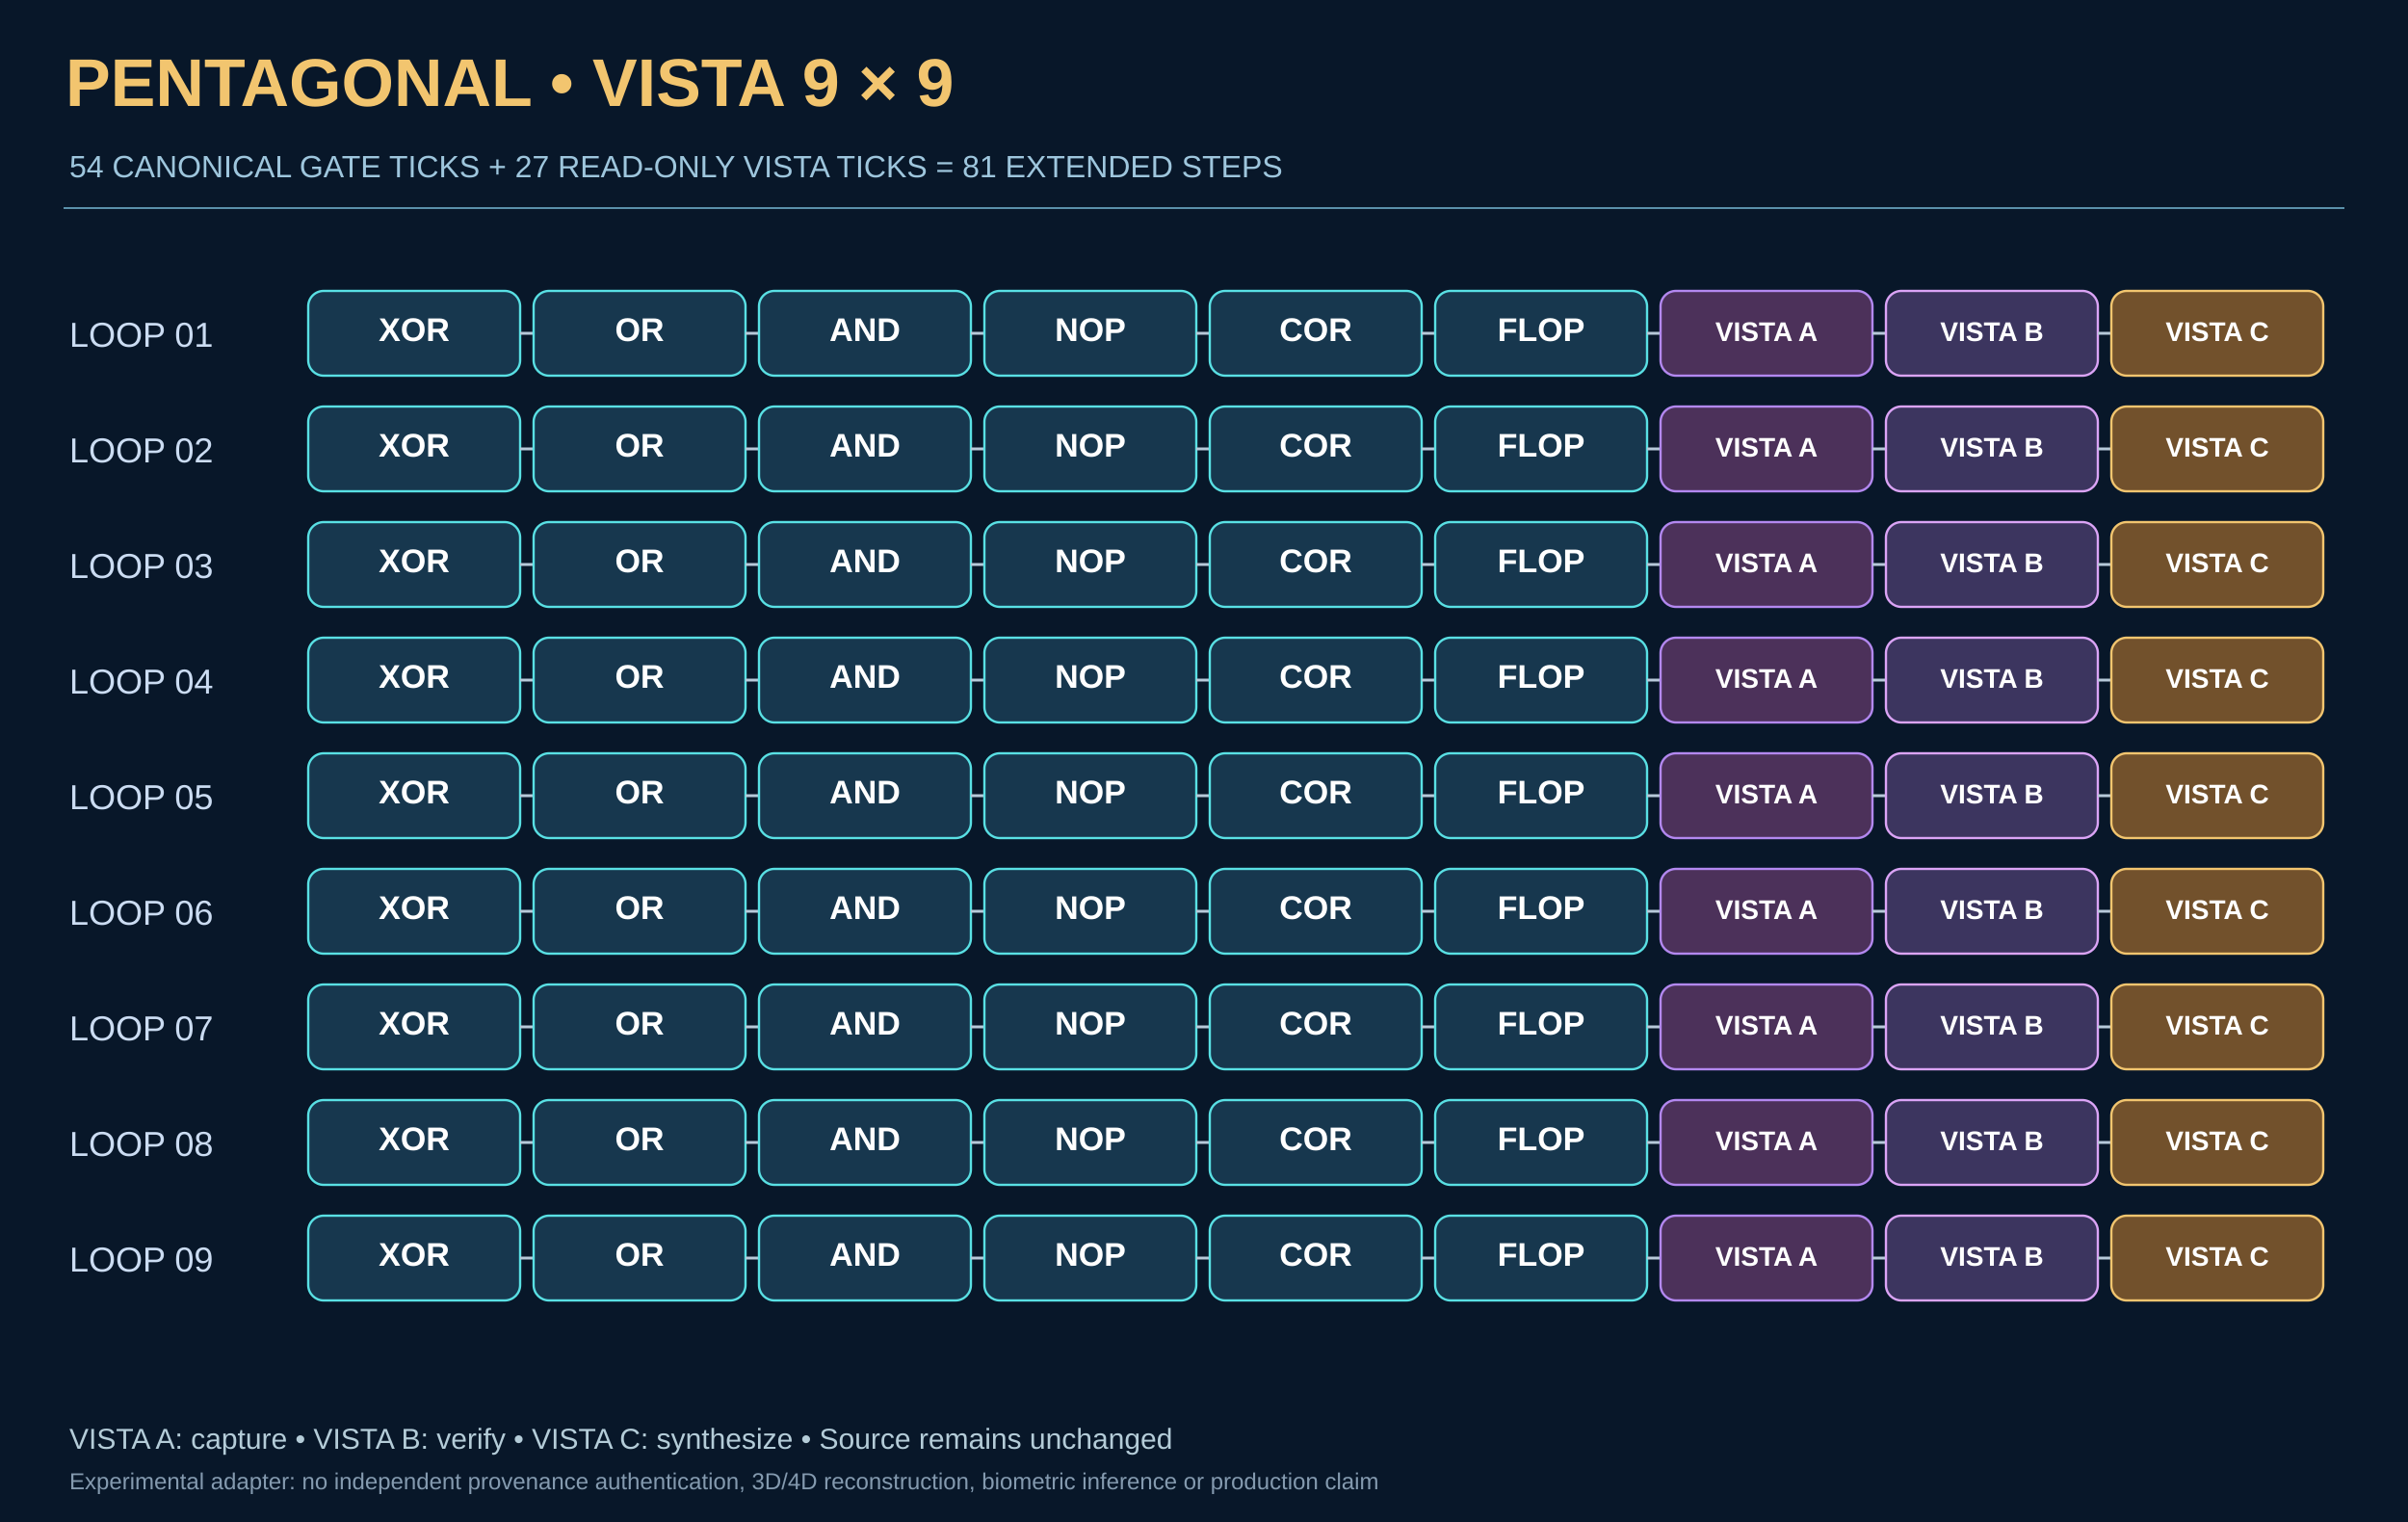
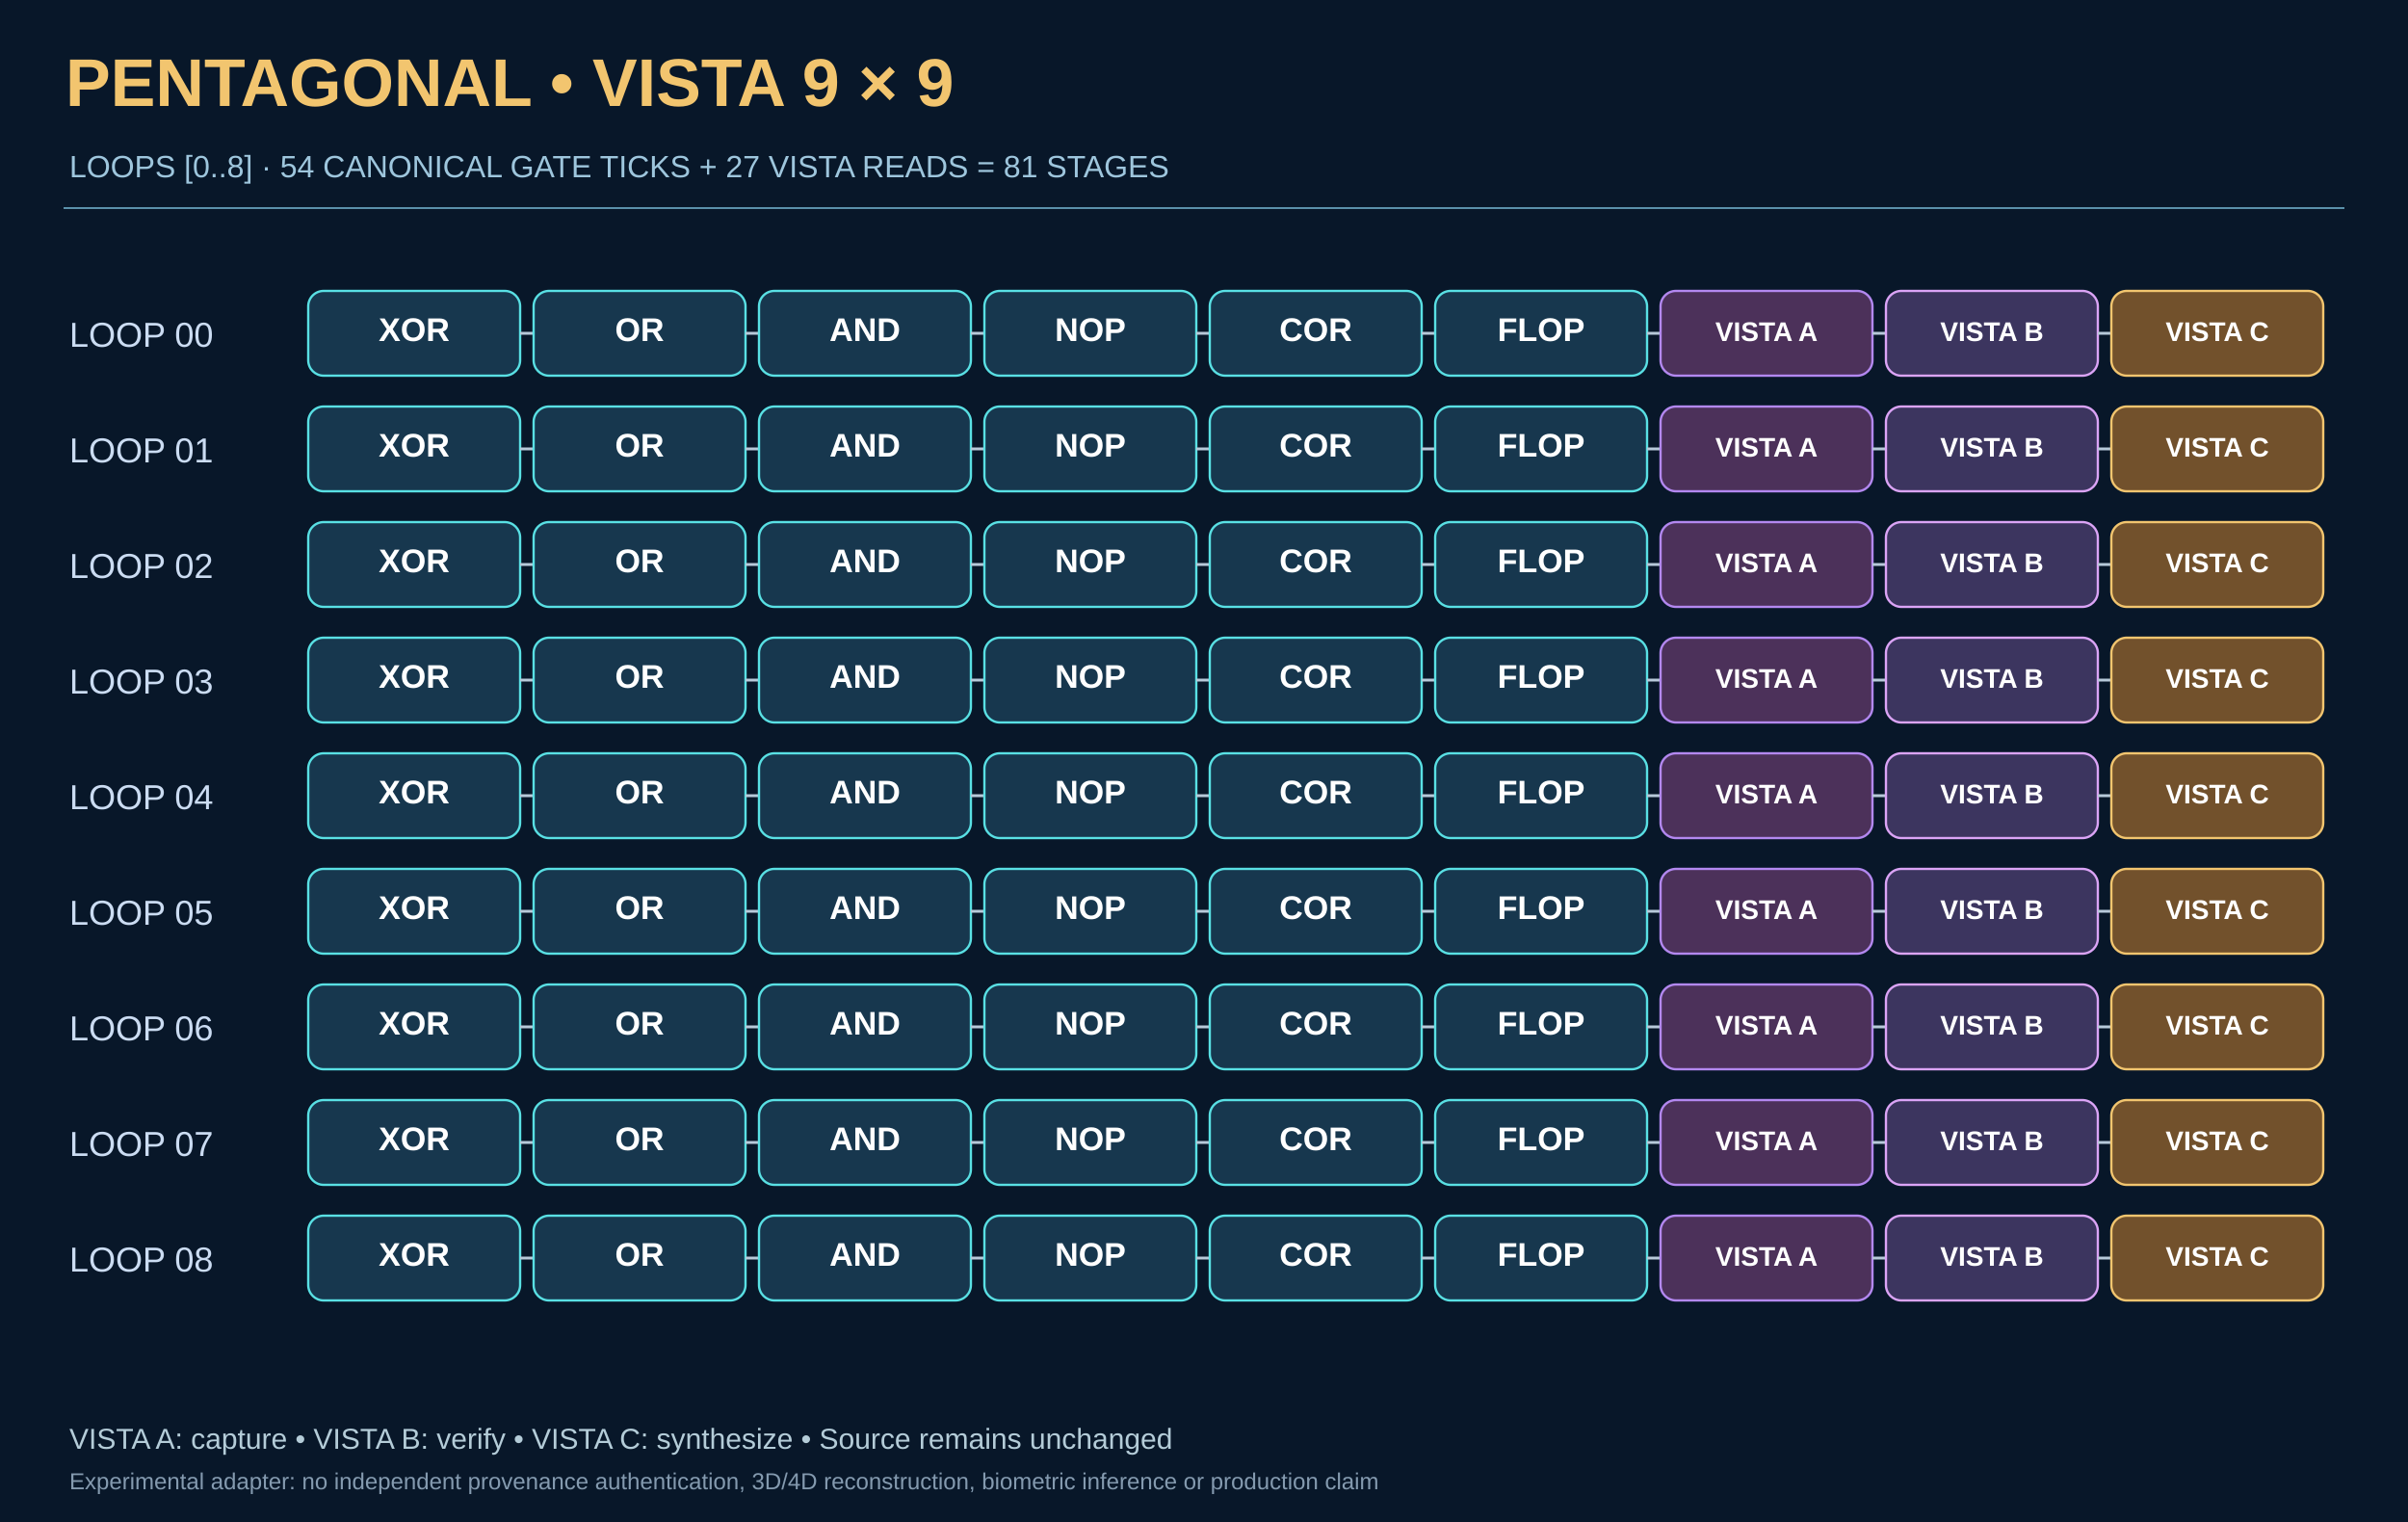
<svg xmlns="http://www.w3.org/2000/svg" role="img" aria-labelledby="title desc" width="1250" height="790" viewBox="0 0 1250 790">
  <rect width="1250" height="790" fill="#081729" />
  <text x="34" y="55" font-family="Arial,sans-serif" font-size="35" font-weight="700" fill="#F2C56F">PENTAGONAL • VISTA 9 × 9</text>
-   <text x="36" y="92" font-family="Arial,sans-serif" font-size="16" fill="#9EC6DD">54 CANONICAL GATE TICKS   +   27 READ-ONLY VISTA TICKS   =   81 EXTENDED STEPS</text>
+   <text x="36" y="92" font-family="Arial,sans-serif" font-size="16" fill="#9EC6DD">LOOPS [0..8]   ·   54 CANONICAL GATE TICKS + 27 VISTA READS = 81 STAGES</text>
  <line x1="33" y1="108" x2="1217" y2="108" stroke="#5A90AA" />
-   <text x="36" y="180" font-family="Arial,sans-serif" font-size="18" fill="#CBDCF2">LOOP 01</text>
+   <text x="36" y="180" font-family="Arial,sans-serif" font-size="18" fill="#CBDCF2">LOOP 00</text>
  <rect x="160" y="151" width="110" height="44" rx="8" fill="#17374E" stroke="#59E0E4" stroke-width="1.2" />
  <text x="215" y="177" text-anchor="middle" font-family="Arial,sans-serif" font-size="17" font-weight="700" fill="#FFFFFF">XOR</text>
  <path d="M 270 173 h 7" stroke="#B7C9D9" stroke-width="1.5" />
  <rect x="277" y="151" width="110" height="44" rx="8" fill="#17374E" stroke="#59E0E4" stroke-width="1.2" />
  <text x="332" y="177" text-anchor="middle" font-family="Arial,sans-serif" font-size="17" font-weight="700" fill="#FFFFFF">OR</text>
  <path d="M 387 173 h 7" stroke="#B7C9D9" stroke-width="1.5" />
  <rect x="394" y="151" width="110" height="44" rx="8" fill="#17374E" stroke="#59E0E4" stroke-width="1.2" />
  <text x="449" y="177" text-anchor="middle" font-family="Arial,sans-serif" font-size="17" font-weight="700" fill="#FFFFFF">AND</text>
  <path d="M 504 173 h 7" stroke="#B7C9D9" stroke-width="1.5" />
  <rect x="511" y="151" width="110" height="44" rx="8" fill="#17374E" stroke="#59E0E4" stroke-width="1.2" />
  <text x="566" y="177" text-anchor="middle" font-family="Arial,sans-serif" font-size="17" font-weight="700" fill="#FFFFFF">NOP</text>
  <path d="M 621 173 h 7" stroke="#B7C9D9" stroke-width="1.5" />
  <rect x="628" y="151" width="110" height="44" rx="8" fill="#17374E" stroke="#59E0E4" stroke-width="1.2" />
  <text x="683" y="177" text-anchor="middle" font-family="Arial,sans-serif" font-size="17" font-weight="700" fill="#FFFFFF">COR</text>
  <path d="M 738 173 h 7" stroke="#B7C9D9" stroke-width="1.5" />
  <rect x="745" y="151" width="110" height="44" rx="8" fill="#17374E" stroke="#59E0E4" stroke-width="1.2" />
  <text x="800" y="177" text-anchor="middle" font-family="Arial,sans-serif" font-size="17" font-weight="700" fill="#FFFFFF">FLOP</text>
  <path d="M 855 173 h 7" stroke="#B7C9D9" stroke-width="1.5" />
  <rect x="862" y="151" width="110" height="44" rx="8" fill="#4C315A" stroke="#B388F0" stroke-width="1.2" />
  <text x="917" y="177" text-anchor="middle" font-family="Arial,sans-serif" font-size="14" font-weight="700" fill="#FFFFFF">VISTA A</text>
  <path d="M 972 173 h 7" stroke="#B7C9D9" stroke-width="1.5" />
  <rect x="979" y="151" width="110" height="44" rx="8" fill="#3C355F" stroke="#DBA4F6" stroke-width="1.2" />
  <text x="1034" y="177" text-anchor="middle" font-family="Arial,sans-serif" font-size="14" font-weight="700" fill="#FFFFFF">VISTA B</text>
  <path d="M 1089 173 h 7" stroke="#B7C9D9" stroke-width="1.5" />
  <rect x="1096" y="151" width="110" height="44" rx="8" fill="#72512C" stroke="#F2C56F" stroke-width="1.2" />
  <text x="1151" y="177" text-anchor="middle" font-family="Arial,sans-serif" font-size="14" font-weight="700" fill="#FFFFFF">VISTA C</text>
-   <text x="36" y="240" font-family="Arial,sans-serif" font-size="18" fill="#CBDCF2">LOOP 02</text>
+   <text x="36" y="240" font-family="Arial,sans-serif" font-size="18" fill="#CBDCF2">LOOP 01</text>
  <rect x="160" y="211" width="110" height="44" rx="8" fill="#17374E" stroke="#59E0E4" stroke-width="1.2" />
  <text x="215" y="237" text-anchor="middle" font-family="Arial,sans-serif" font-size="17" font-weight="700" fill="#FFFFFF">XOR</text>
  <path d="M 270 233 h 7" stroke="#B7C9D9" stroke-width="1.5" />
  <rect x="277" y="211" width="110" height="44" rx="8" fill="#17374E" stroke="#59E0E4" stroke-width="1.2" />
  <text x="332" y="237" text-anchor="middle" font-family="Arial,sans-serif" font-size="17" font-weight="700" fill="#FFFFFF">OR</text>
  <path d="M 387 233 h 7" stroke="#B7C9D9" stroke-width="1.5" />
  <rect x="394" y="211" width="110" height="44" rx="8" fill="#17374E" stroke="#59E0E4" stroke-width="1.2" />
  <text x="449" y="237" text-anchor="middle" font-family="Arial,sans-serif" font-size="17" font-weight="700" fill="#FFFFFF">AND</text>
  <path d="M 504 233 h 7" stroke="#B7C9D9" stroke-width="1.5" />
  <rect x="511" y="211" width="110" height="44" rx="8" fill="#17374E" stroke="#59E0E4" stroke-width="1.2" />
  <text x="566" y="237" text-anchor="middle" font-family="Arial,sans-serif" font-size="17" font-weight="700" fill="#FFFFFF">NOP</text>
  <path d="M 621 233 h 7" stroke="#B7C9D9" stroke-width="1.5" />
  <rect x="628" y="211" width="110" height="44" rx="8" fill="#17374E" stroke="#59E0E4" stroke-width="1.2" />
  <text x="683" y="237" text-anchor="middle" font-family="Arial,sans-serif" font-size="17" font-weight="700" fill="#FFFFFF">COR</text>
  <path d="M 738 233 h 7" stroke="#B7C9D9" stroke-width="1.5" />
  <rect x="745" y="211" width="110" height="44" rx="8" fill="#17374E" stroke="#59E0E4" stroke-width="1.2" />
  <text x="800" y="237" text-anchor="middle" font-family="Arial,sans-serif" font-size="17" font-weight="700" fill="#FFFFFF">FLOP</text>
  <path d="M 855 233 h 7" stroke="#B7C9D9" stroke-width="1.5" />
  <rect x="862" y="211" width="110" height="44" rx="8" fill="#4C315A" stroke="#B388F0" stroke-width="1.2" />
  <text x="917" y="237" text-anchor="middle" font-family="Arial,sans-serif" font-size="14" font-weight="700" fill="#FFFFFF">VISTA A</text>
  <path d="M 972 233 h 7" stroke="#B7C9D9" stroke-width="1.5" />
  <rect x="979" y="211" width="110" height="44" rx="8" fill="#3C355F" stroke="#DBA4F6" stroke-width="1.2" />
  <text x="1034" y="237" text-anchor="middle" font-family="Arial,sans-serif" font-size="14" font-weight="700" fill="#FFFFFF">VISTA B</text>
  <path d="M 1089 233 h 7" stroke="#B7C9D9" stroke-width="1.5" />
  <rect x="1096" y="211" width="110" height="44" rx="8" fill="#72512C" stroke="#F2C56F" stroke-width="1.2" />
  <text x="1151" y="237" text-anchor="middle" font-family="Arial,sans-serif" font-size="14" font-weight="700" fill="#FFFFFF">VISTA C</text>
-   <text x="36" y="300" font-family="Arial,sans-serif" font-size="18" fill="#CBDCF2">LOOP 03</text>
+   <text x="36" y="300" font-family="Arial,sans-serif" font-size="18" fill="#CBDCF2">LOOP 02</text>
  <rect x="160" y="271" width="110" height="44" rx="8" fill="#17374E" stroke="#59E0E4" stroke-width="1.2" />
  <text x="215" y="297" text-anchor="middle" font-family="Arial,sans-serif" font-size="17" font-weight="700" fill="#FFFFFF">XOR</text>
  <path d="M 270 293 h 7" stroke="#B7C9D9" stroke-width="1.5" />
  <rect x="277" y="271" width="110" height="44" rx="8" fill="#17374E" stroke="#59E0E4" stroke-width="1.2" />
  <text x="332" y="297" text-anchor="middle" font-family="Arial,sans-serif" font-size="17" font-weight="700" fill="#FFFFFF">OR</text>
  <path d="M 387 293 h 7" stroke="#B7C9D9" stroke-width="1.5" />
  <rect x="394" y="271" width="110" height="44" rx="8" fill="#17374E" stroke="#59E0E4" stroke-width="1.2" />
  <text x="449" y="297" text-anchor="middle" font-family="Arial,sans-serif" font-size="17" font-weight="700" fill="#FFFFFF">AND</text>
  <path d="M 504 293 h 7" stroke="#B7C9D9" stroke-width="1.5" />
  <rect x="511" y="271" width="110" height="44" rx="8" fill="#17374E" stroke="#59E0E4" stroke-width="1.2" />
  <text x="566" y="297" text-anchor="middle" font-family="Arial,sans-serif" font-size="17" font-weight="700" fill="#FFFFFF">NOP</text>
  <path d="M 621 293 h 7" stroke="#B7C9D9" stroke-width="1.5" />
  <rect x="628" y="271" width="110" height="44" rx="8" fill="#17374E" stroke="#59E0E4" stroke-width="1.2" />
  <text x="683" y="297" text-anchor="middle" font-family="Arial,sans-serif" font-size="17" font-weight="700" fill="#FFFFFF">COR</text>
  <path d="M 738 293 h 7" stroke="#B7C9D9" stroke-width="1.5" />
  <rect x="745" y="271" width="110" height="44" rx="8" fill="#17374E" stroke="#59E0E4" stroke-width="1.2" />
  <text x="800" y="297" text-anchor="middle" font-family="Arial,sans-serif" font-size="17" font-weight="700" fill="#FFFFFF">FLOP</text>
  <path d="M 855 293 h 7" stroke="#B7C9D9" stroke-width="1.5" />
  <rect x="862" y="271" width="110" height="44" rx="8" fill="#4C315A" stroke="#B388F0" stroke-width="1.2" />
  <text x="917" y="297" text-anchor="middle" font-family="Arial,sans-serif" font-size="14" font-weight="700" fill="#FFFFFF">VISTA A</text>
  <path d="M 972 293 h 7" stroke="#B7C9D9" stroke-width="1.5" />
  <rect x="979" y="271" width="110" height="44" rx="8" fill="#3C355F" stroke="#DBA4F6" stroke-width="1.2" />
  <text x="1034" y="297" text-anchor="middle" font-family="Arial,sans-serif" font-size="14" font-weight="700" fill="#FFFFFF">VISTA B</text>
  <path d="M 1089 293 h 7" stroke="#B7C9D9" stroke-width="1.5" />
  <rect x="1096" y="271" width="110" height="44" rx="8" fill="#72512C" stroke="#F2C56F" stroke-width="1.2" />
  <text x="1151" y="297" text-anchor="middle" font-family="Arial,sans-serif" font-size="14" font-weight="700" fill="#FFFFFF">VISTA C</text>
-   <text x="36" y="360" font-family="Arial,sans-serif" font-size="18" fill="#CBDCF2">LOOP 04</text>
+   <text x="36" y="360" font-family="Arial,sans-serif" font-size="18" fill="#CBDCF2">LOOP 03</text>
  <rect x="160" y="331" width="110" height="44" rx="8" fill="#17374E" stroke="#59E0E4" stroke-width="1.2" />
  <text x="215" y="357" text-anchor="middle" font-family="Arial,sans-serif" font-size="17" font-weight="700" fill="#FFFFFF">XOR</text>
  <path d="M 270 353 h 7" stroke="#B7C9D9" stroke-width="1.5" />
  <rect x="277" y="331" width="110" height="44" rx="8" fill="#17374E" stroke="#59E0E4" stroke-width="1.2" />
  <text x="332" y="357" text-anchor="middle" font-family="Arial,sans-serif" font-size="17" font-weight="700" fill="#FFFFFF">OR</text>
  <path d="M 387 353 h 7" stroke="#B7C9D9" stroke-width="1.5" />
  <rect x="394" y="331" width="110" height="44" rx="8" fill="#17374E" stroke="#59E0E4" stroke-width="1.2" />
  <text x="449" y="357" text-anchor="middle" font-family="Arial,sans-serif" font-size="17" font-weight="700" fill="#FFFFFF">AND</text>
  <path d="M 504 353 h 7" stroke="#B7C9D9" stroke-width="1.5" />
  <rect x="511" y="331" width="110" height="44" rx="8" fill="#17374E" stroke="#59E0E4" stroke-width="1.2" />
  <text x="566" y="357" text-anchor="middle" font-family="Arial,sans-serif" font-size="17" font-weight="700" fill="#FFFFFF">NOP</text>
  <path d="M 621 353 h 7" stroke="#B7C9D9" stroke-width="1.5" />
  <rect x="628" y="331" width="110" height="44" rx="8" fill="#17374E" stroke="#59E0E4" stroke-width="1.2" />
  <text x="683" y="357" text-anchor="middle" font-family="Arial,sans-serif" font-size="17" font-weight="700" fill="#FFFFFF">COR</text>
  <path d="M 738 353 h 7" stroke="#B7C9D9" stroke-width="1.5" />
  <rect x="745" y="331" width="110" height="44" rx="8" fill="#17374E" stroke="#59E0E4" stroke-width="1.2" />
  <text x="800" y="357" text-anchor="middle" font-family="Arial,sans-serif" font-size="17" font-weight="700" fill="#FFFFFF">FLOP</text>
  <path d="M 855 353 h 7" stroke="#B7C9D9" stroke-width="1.5" />
  <rect x="862" y="331" width="110" height="44" rx="8" fill="#4C315A" stroke="#B388F0" stroke-width="1.2" />
  <text x="917" y="357" text-anchor="middle" font-family="Arial,sans-serif" font-size="14" font-weight="700" fill="#FFFFFF">VISTA A</text>
  <path d="M 972 353 h 7" stroke="#B7C9D9" stroke-width="1.5" />
  <rect x="979" y="331" width="110" height="44" rx="8" fill="#3C355F" stroke="#DBA4F6" stroke-width="1.2" />
  <text x="1034" y="357" text-anchor="middle" font-family="Arial,sans-serif" font-size="14" font-weight="700" fill="#FFFFFF">VISTA B</text>
  <path d="M 1089 353 h 7" stroke="#B7C9D9" stroke-width="1.5" />
  <rect x="1096" y="331" width="110" height="44" rx="8" fill="#72512C" stroke="#F2C56F" stroke-width="1.2" />
  <text x="1151" y="357" text-anchor="middle" font-family="Arial,sans-serif" font-size="14" font-weight="700" fill="#FFFFFF">VISTA C</text>
-   <text x="36" y="420" font-family="Arial,sans-serif" font-size="18" fill="#CBDCF2">LOOP 05</text>
+   <text x="36" y="420" font-family="Arial,sans-serif" font-size="18" fill="#CBDCF2">LOOP 04</text>
  <rect x="160" y="391" width="110" height="44" rx="8" fill="#17374E" stroke="#59E0E4" stroke-width="1.2" />
  <text x="215" y="417" text-anchor="middle" font-family="Arial,sans-serif" font-size="17" font-weight="700" fill="#FFFFFF">XOR</text>
  <path d="M 270 413 h 7" stroke="#B7C9D9" stroke-width="1.5" />
  <rect x="277" y="391" width="110" height="44" rx="8" fill="#17374E" stroke="#59E0E4" stroke-width="1.2" />
  <text x="332" y="417" text-anchor="middle" font-family="Arial,sans-serif" font-size="17" font-weight="700" fill="#FFFFFF">OR</text>
  <path d="M 387 413 h 7" stroke="#B7C9D9" stroke-width="1.5" />
  <rect x="394" y="391" width="110" height="44" rx="8" fill="#17374E" stroke="#59E0E4" stroke-width="1.2" />
  <text x="449" y="417" text-anchor="middle" font-family="Arial,sans-serif" font-size="17" font-weight="700" fill="#FFFFFF">AND</text>
  <path d="M 504 413 h 7" stroke="#B7C9D9" stroke-width="1.5" />
  <rect x="511" y="391" width="110" height="44" rx="8" fill="#17374E" stroke="#59E0E4" stroke-width="1.2" />
  <text x="566" y="417" text-anchor="middle" font-family="Arial,sans-serif" font-size="17" font-weight="700" fill="#FFFFFF">NOP</text>
  <path d="M 621 413 h 7" stroke="#B7C9D9" stroke-width="1.5" />
  <rect x="628" y="391" width="110" height="44" rx="8" fill="#17374E" stroke="#59E0E4" stroke-width="1.2" />
  <text x="683" y="417" text-anchor="middle" font-family="Arial,sans-serif" font-size="17" font-weight="700" fill="#FFFFFF">COR</text>
  <path d="M 738 413 h 7" stroke="#B7C9D9" stroke-width="1.5" />
  <rect x="745" y="391" width="110" height="44" rx="8" fill="#17374E" stroke="#59E0E4" stroke-width="1.2" />
  <text x="800" y="417" text-anchor="middle" font-family="Arial,sans-serif" font-size="17" font-weight="700" fill="#FFFFFF">FLOP</text>
  <path d="M 855 413 h 7" stroke="#B7C9D9" stroke-width="1.5" />
  <rect x="862" y="391" width="110" height="44" rx="8" fill="#4C315A" stroke="#B388F0" stroke-width="1.2" />
  <text x="917" y="417" text-anchor="middle" font-family="Arial,sans-serif" font-size="14" font-weight="700" fill="#FFFFFF">VISTA A</text>
  <path d="M 972 413 h 7" stroke="#B7C9D9" stroke-width="1.5" />
  <rect x="979" y="391" width="110" height="44" rx="8" fill="#3C355F" stroke="#DBA4F6" stroke-width="1.2" />
  <text x="1034" y="417" text-anchor="middle" font-family="Arial,sans-serif" font-size="14" font-weight="700" fill="#FFFFFF">VISTA B</text>
  <path d="M 1089 413 h 7" stroke="#B7C9D9" stroke-width="1.5" />
  <rect x="1096" y="391" width="110" height="44" rx="8" fill="#72512C" stroke="#F2C56F" stroke-width="1.2" />
  <text x="1151" y="417" text-anchor="middle" font-family="Arial,sans-serif" font-size="14" font-weight="700" fill="#FFFFFF">VISTA C</text>
-   <text x="36" y="480" font-family="Arial,sans-serif" font-size="18" fill="#CBDCF2">LOOP 06</text>
+   <text x="36" y="480" font-family="Arial,sans-serif" font-size="18" fill="#CBDCF2">LOOP 05</text>
  <rect x="160" y="451" width="110" height="44" rx="8" fill="#17374E" stroke="#59E0E4" stroke-width="1.2" />
  <text x="215" y="477" text-anchor="middle" font-family="Arial,sans-serif" font-size="17" font-weight="700" fill="#FFFFFF">XOR</text>
  <path d="M 270 473 h 7" stroke="#B7C9D9" stroke-width="1.5" />
  <rect x="277" y="451" width="110" height="44" rx="8" fill="#17374E" stroke="#59E0E4" stroke-width="1.2" />
  <text x="332" y="477" text-anchor="middle" font-family="Arial,sans-serif" font-size="17" font-weight="700" fill="#FFFFFF">OR</text>
  <path d="M 387 473 h 7" stroke="#B7C9D9" stroke-width="1.5" />
  <rect x="394" y="451" width="110" height="44" rx="8" fill="#17374E" stroke="#59E0E4" stroke-width="1.2" />
  <text x="449" y="477" text-anchor="middle" font-family="Arial,sans-serif" font-size="17" font-weight="700" fill="#FFFFFF">AND</text>
  <path d="M 504 473 h 7" stroke="#B7C9D9" stroke-width="1.5" />
  <rect x="511" y="451" width="110" height="44" rx="8" fill="#17374E" stroke="#59E0E4" stroke-width="1.2" />
  <text x="566" y="477" text-anchor="middle" font-family="Arial,sans-serif" font-size="17" font-weight="700" fill="#FFFFFF">NOP</text>
  <path d="M 621 473 h 7" stroke="#B7C9D9" stroke-width="1.5" />
  <rect x="628" y="451" width="110" height="44" rx="8" fill="#17374E" stroke="#59E0E4" stroke-width="1.2" />
  <text x="683" y="477" text-anchor="middle" font-family="Arial,sans-serif" font-size="17" font-weight="700" fill="#FFFFFF">COR</text>
  <path d="M 738 473 h 7" stroke="#B7C9D9" stroke-width="1.5" />
  <rect x="745" y="451" width="110" height="44" rx="8" fill="#17374E" stroke="#59E0E4" stroke-width="1.2" />
  <text x="800" y="477" text-anchor="middle" font-family="Arial,sans-serif" font-size="17" font-weight="700" fill="#FFFFFF">FLOP</text>
  <path d="M 855 473 h 7" stroke="#B7C9D9" stroke-width="1.5" />
  <rect x="862" y="451" width="110" height="44" rx="8" fill="#4C315A" stroke="#B388F0" stroke-width="1.2" />
  <text x="917" y="477" text-anchor="middle" font-family="Arial,sans-serif" font-size="14" font-weight="700" fill="#FFFFFF">VISTA A</text>
  <path d="M 972 473 h 7" stroke="#B7C9D9" stroke-width="1.5" />
  <rect x="979" y="451" width="110" height="44" rx="8" fill="#3C355F" stroke="#DBA4F6" stroke-width="1.2" />
  <text x="1034" y="477" text-anchor="middle" font-family="Arial,sans-serif" font-size="14" font-weight="700" fill="#FFFFFF">VISTA B</text>
  <path d="M 1089 473 h 7" stroke="#B7C9D9" stroke-width="1.5" />
  <rect x="1096" y="451" width="110" height="44" rx="8" fill="#72512C" stroke="#F2C56F" stroke-width="1.2" />
  <text x="1151" y="477" text-anchor="middle" font-family="Arial,sans-serif" font-size="14" font-weight="700" fill="#FFFFFF">VISTA C</text>
-   <text x="36" y="540" font-family="Arial,sans-serif" font-size="18" fill="#CBDCF2">LOOP 07</text>
+   <text x="36" y="540" font-family="Arial,sans-serif" font-size="18" fill="#CBDCF2">LOOP 06</text>
  <rect x="160" y="511" width="110" height="44" rx="8" fill="#17374E" stroke="#59E0E4" stroke-width="1.2" />
  <text x="215" y="537" text-anchor="middle" font-family="Arial,sans-serif" font-size="17" font-weight="700" fill="#FFFFFF">XOR</text>
  <path d="M 270 533 h 7" stroke="#B7C9D9" stroke-width="1.5" />
  <rect x="277" y="511" width="110" height="44" rx="8" fill="#17374E" stroke="#59E0E4" stroke-width="1.2" />
  <text x="332" y="537" text-anchor="middle" font-family="Arial,sans-serif" font-size="17" font-weight="700" fill="#FFFFFF">OR</text>
  <path d="M 387 533 h 7" stroke="#B7C9D9" stroke-width="1.5" />
  <rect x="394" y="511" width="110" height="44" rx="8" fill="#17374E" stroke="#59E0E4" stroke-width="1.2" />
  <text x="449" y="537" text-anchor="middle" font-family="Arial,sans-serif" font-size="17" font-weight="700" fill="#FFFFFF">AND</text>
  <path d="M 504 533 h 7" stroke="#B7C9D9" stroke-width="1.5" />
  <rect x="511" y="511" width="110" height="44" rx="8" fill="#17374E" stroke="#59E0E4" stroke-width="1.2" />
  <text x="566" y="537" text-anchor="middle" font-family="Arial,sans-serif" font-size="17" font-weight="700" fill="#FFFFFF">NOP</text>
  <path d="M 621 533 h 7" stroke="#B7C9D9" stroke-width="1.5" />
  <rect x="628" y="511" width="110" height="44" rx="8" fill="#17374E" stroke="#59E0E4" stroke-width="1.2" />
  <text x="683" y="537" text-anchor="middle" font-family="Arial,sans-serif" font-size="17" font-weight="700" fill="#FFFFFF">COR</text>
  <path d="M 738 533 h 7" stroke="#B7C9D9" stroke-width="1.5" />
  <rect x="745" y="511" width="110" height="44" rx="8" fill="#17374E" stroke="#59E0E4" stroke-width="1.2" />
  <text x="800" y="537" text-anchor="middle" font-family="Arial,sans-serif" font-size="17" font-weight="700" fill="#FFFFFF">FLOP</text>
  <path d="M 855 533 h 7" stroke="#B7C9D9" stroke-width="1.5" />
  <rect x="862" y="511" width="110" height="44" rx="8" fill="#4C315A" stroke="#B388F0" stroke-width="1.2" />
  <text x="917" y="537" text-anchor="middle" font-family="Arial,sans-serif" font-size="14" font-weight="700" fill="#FFFFFF">VISTA A</text>
  <path d="M 972 533 h 7" stroke="#B7C9D9" stroke-width="1.5" />
  <rect x="979" y="511" width="110" height="44" rx="8" fill="#3C355F" stroke="#DBA4F6" stroke-width="1.2" />
  <text x="1034" y="537" text-anchor="middle" font-family="Arial,sans-serif" font-size="14" font-weight="700" fill="#FFFFFF">VISTA B</text>
  <path d="M 1089 533 h 7" stroke="#B7C9D9" stroke-width="1.5" />
  <rect x="1096" y="511" width="110" height="44" rx="8" fill="#72512C" stroke="#F2C56F" stroke-width="1.2" />
  <text x="1151" y="537" text-anchor="middle" font-family="Arial,sans-serif" font-size="14" font-weight="700" fill="#FFFFFF">VISTA C</text>
-   <text x="36" y="600" font-family="Arial,sans-serif" font-size="18" fill="#CBDCF2">LOOP 08</text>
+   <text x="36" y="600" font-family="Arial,sans-serif" font-size="18" fill="#CBDCF2">LOOP 07</text>
  <rect x="160" y="571" width="110" height="44" rx="8" fill="#17374E" stroke="#59E0E4" stroke-width="1.2" />
  <text x="215" y="597" text-anchor="middle" font-family="Arial,sans-serif" font-size="17" font-weight="700" fill="#FFFFFF">XOR</text>
  <path d="M 270 593 h 7" stroke="#B7C9D9" stroke-width="1.5" />
  <rect x="277" y="571" width="110" height="44" rx="8" fill="#17374E" stroke="#59E0E4" stroke-width="1.2" />
  <text x="332" y="597" text-anchor="middle" font-family="Arial,sans-serif" font-size="17" font-weight="700" fill="#FFFFFF">OR</text>
  <path d="M 387 593 h 7" stroke="#B7C9D9" stroke-width="1.5" />
  <rect x="394" y="571" width="110" height="44" rx="8" fill="#17374E" stroke="#59E0E4" stroke-width="1.2" />
  <text x="449" y="597" text-anchor="middle" font-family="Arial,sans-serif" font-size="17" font-weight="700" fill="#FFFFFF">AND</text>
  <path d="M 504 593 h 7" stroke="#B7C9D9" stroke-width="1.5" />
  <rect x="511" y="571" width="110" height="44" rx="8" fill="#17374E" stroke="#59E0E4" stroke-width="1.2" />
  <text x="566" y="597" text-anchor="middle" font-family="Arial,sans-serif" font-size="17" font-weight="700" fill="#FFFFFF">NOP</text>
  <path d="M 621 593 h 7" stroke="#B7C9D9" stroke-width="1.5" />
  <rect x="628" y="571" width="110" height="44" rx="8" fill="#17374E" stroke="#59E0E4" stroke-width="1.2" />
  <text x="683" y="597" text-anchor="middle" font-family="Arial,sans-serif" font-size="17" font-weight="700" fill="#FFFFFF">COR</text>
  <path d="M 738 593 h 7" stroke="#B7C9D9" stroke-width="1.5" />
  <rect x="745" y="571" width="110" height="44" rx="8" fill="#17374E" stroke="#59E0E4" stroke-width="1.2" />
  <text x="800" y="597" text-anchor="middle" font-family="Arial,sans-serif" font-size="17" font-weight="700" fill="#FFFFFF">FLOP</text>
  <path d="M 855 593 h 7" stroke="#B7C9D9" stroke-width="1.5" />
  <rect x="862" y="571" width="110" height="44" rx="8" fill="#4C315A" stroke="#B388F0" stroke-width="1.2" />
  <text x="917" y="597" text-anchor="middle" font-family="Arial,sans-serif" font-size="14" font-weight="700" fill="#FFFFFF">VISTA A</text>
  <path d="M 972 593 h 7" stroke="#B7C9D9" stroke-width="1.5" />
  <rect x="979" y="571" width="110" height="44" rx="8" fill="#3C355F" stroke="#DBA4F6" stroke-width="1.2" />
  <text x="1034" y="597" text-anchor="middle" font-family="Arial,sans-serif" font-size="14" font-weight="700" fill="#FFFFFF">VISTA B</text>
  <path d="M 1089 593 h 7" stroke="#B7C9D9" stroke-width="1.5" />
  <rect x="1096" y="571" width="110" height="44" rx="8" fill="#72512C" stroke="#F2C56F" stroke-width="1.2" />
  <text x="1151" y="597" text-anchor="middle" font-family="Arial,sans-serif" font-size="14" font-weight="700" fill="#FFFFFF">VISTA C</text>
-   <text x="36" y="660" font-family="Arial,sans-serif" font-size="18" fill="#CBDCF2">LOOP 09</text>
+   <text x="36" y="660" font-family="Arial,sans-serif" font-size="18" fill="#CBDCF2">LOOP 08</text>
  <rect x="160" y="631" width="110" height="44" rx="8" fill="#17374E" stroke="#59E0E4" stroke-width="1.2" />
  <text x="215" y="657" text-anchor="middle" font-family="Arial,sans-serif" font-size="17" font-weight="700" fill="#FFFFFF">XOR</text>
  <path d="M 270 653 h 7" stroke="#B7C9D9" stroke-width="1.5" />
  <rect x="277" y="631" width="110" height="44" rx="8" fill="#17374E" stroke="#59E0E4" stroke-width="1.2" />
  <text x="332" y="657" text-anchor="middle" font-family="Arial,sans-serif" font-size="17" font-weight="700" fill="#FFFFFF">OR</text>
  <path d="M 387 653 h 7" stroke="#B7C9D9" stroke-width="1.5" />
  <rect x="394" y="631" width="110" height="44" rx="8" fill="#17374E" stroke="#59E0E4" stroke-width="1.2" />
  <text x="449" y="657" text-anchor="middle" font-family="Arial,sans-serif" font-size="17" font-weight="700" fill="#FFFFFF">AND</text>
  <path d="M 504 653 h 7" stroke="#B7C9D9" stroke-width="1.5" />
  <rect x="511" y="631" width="110" height="44" rx="8" fill="#17374E" stroke="#59E0E4" stroke-width="1.2" />
  <text x="566" y="657" text-anchor="middle" font-family="Arial,sans-serif" font-size="17" font-weight="700" fill="#FFFFFF">NOP</text>
  <path d="M 621 653 h 7" stroke="#B7C9D9" stroke-width="1.5" />
  <rect x="628" y="631" width="110" height="44" rx="8" fill="#17374E" stroke="#59E0E4" stroke-width="1.2" />
  <text x="683" y="657" text-anchor="middle" font-family="Arial,sans-serif" font-size="17" font-weight="700" fill="#FFFFFF">COR</text>
  <path d="M 738 653 h 7" stroke="#B7C9D9" stroke-width="1.5" />
  <rect x="745" y="631" width="110" height="44" rx="8" fill="#17374E" stroke="#59E0E4" stroke-width="1.2" />
  <text x="800" y="657" text-anchor="middle" font-family="Arial,sans-serif" font-size="17" font-weight="700" fill="#FFFFFF">FLOP</text>
  <path d="M 855 653 h 7" stroke="#B7C9D9" stroke-width="1.5" />
  <rect x="862" y="631" width="110" height="44" rx="8" fill="#4C315A" stroke="#B388F0" stroke-width="1.2" />
  <text x="917" y="657" text-anchor="middle" font-family="Arial,sans-serif" font-size="14" font-weight="700" fill="#FFFFFF">VISTA A</text>
  <path d="M 972 653 h 7" stroke="#B7C9D9" stroke-width="1.5" />
  <rect x="979" y="631" width="110" height="44" rx="8" fill="#3C355F" stroke="#DBA4F6" stroke-width="1.2" />
  <text x="1034" y="657" text-anchor="middle" font-family="Arial,sans-serif" font-size="14" font-weight="700" fill="#FFFFFF">VISTA B</text>
  <path d="M 1089 653 h 7" stroke="#B7C9D9" stroke-width="1.5" />
  <rect x="1096" y="631" width="110" height="44" rx="8" fill="#72512C" stroke="#F2C56F" stroke-width="1.2" />
  <text x="1151" y="657" text-anchor="middle" font-family="Arial,sans-serif" font-size="14" font-weight="700" fill="#FFFFFF">VISTA C</text>
  <text x="36" y="752" font-family="Arial,sans-serif" font-size="15" fill="#B4CCD8">VISTA A: capture   •   VISTA B: verify   •   VISTA C: synthesize   •   Source remains unchanged</text>
  <text x="36" y="773" font-family="Arial,sans-serif" font-size="12" fill="#849AAF">Experimental adapter: no independent provenance authentication, 3D/4D reconstruction, biometric inference or production claim</text>
</svg>
